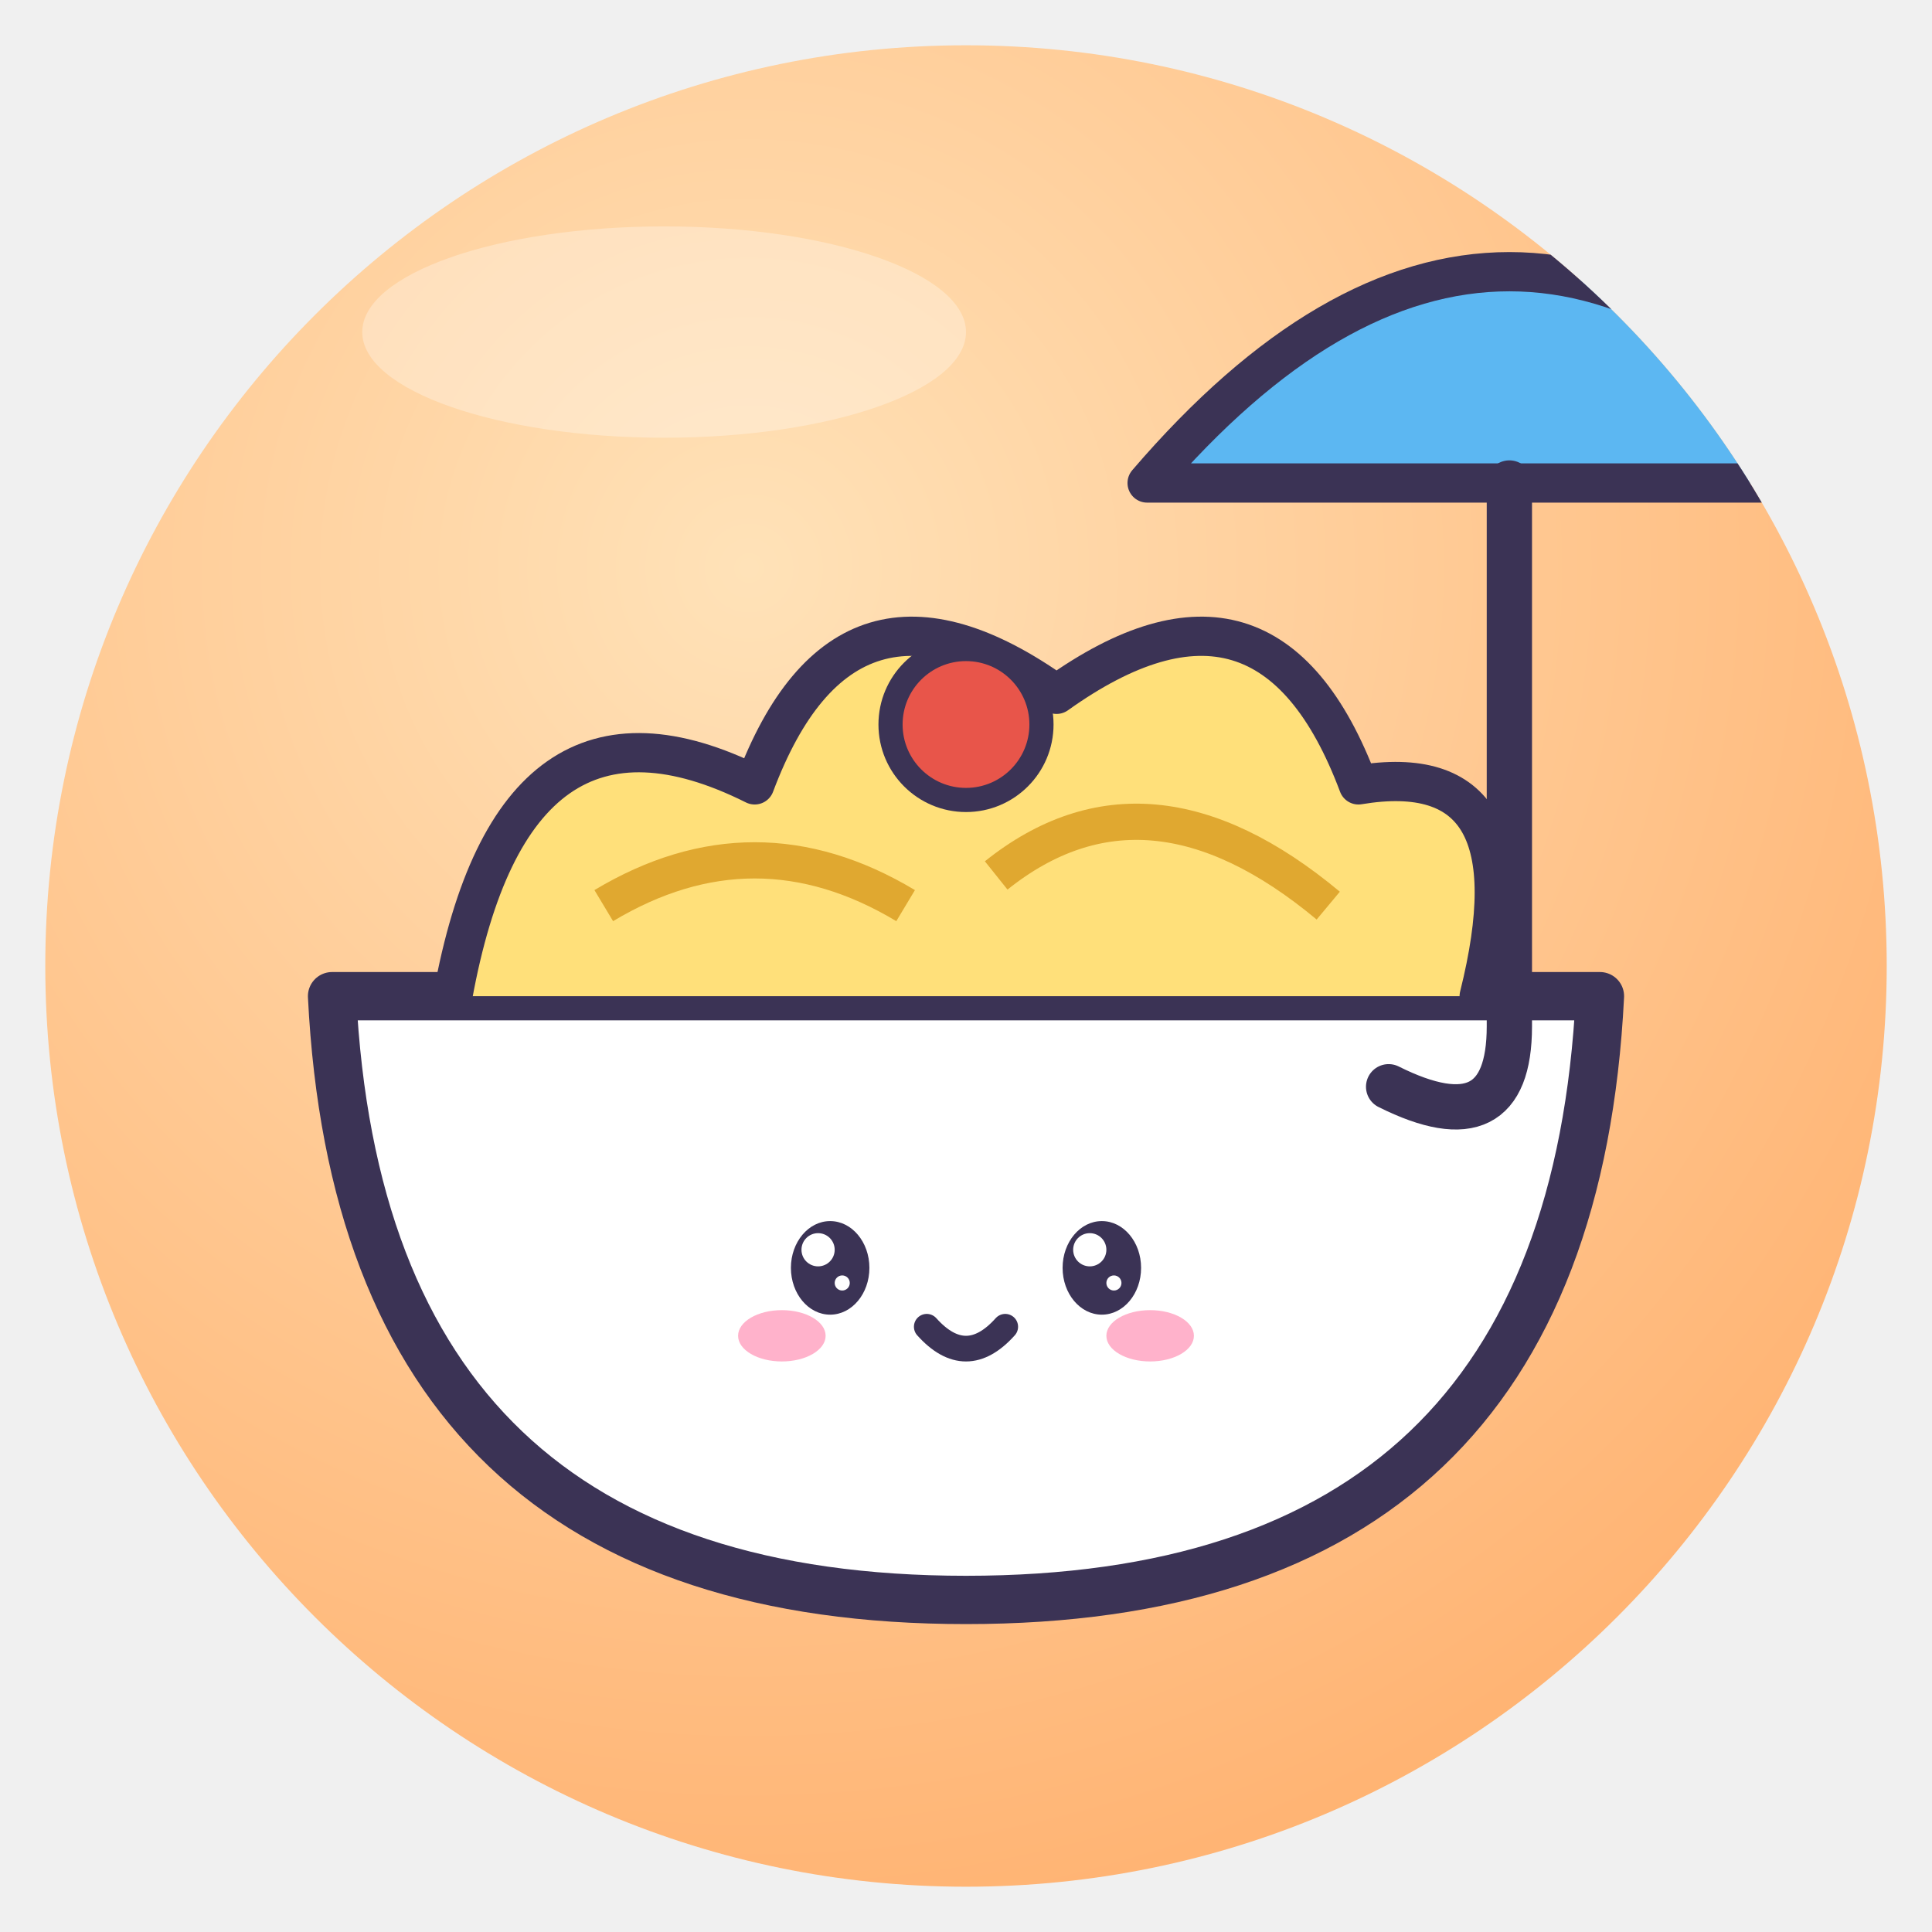
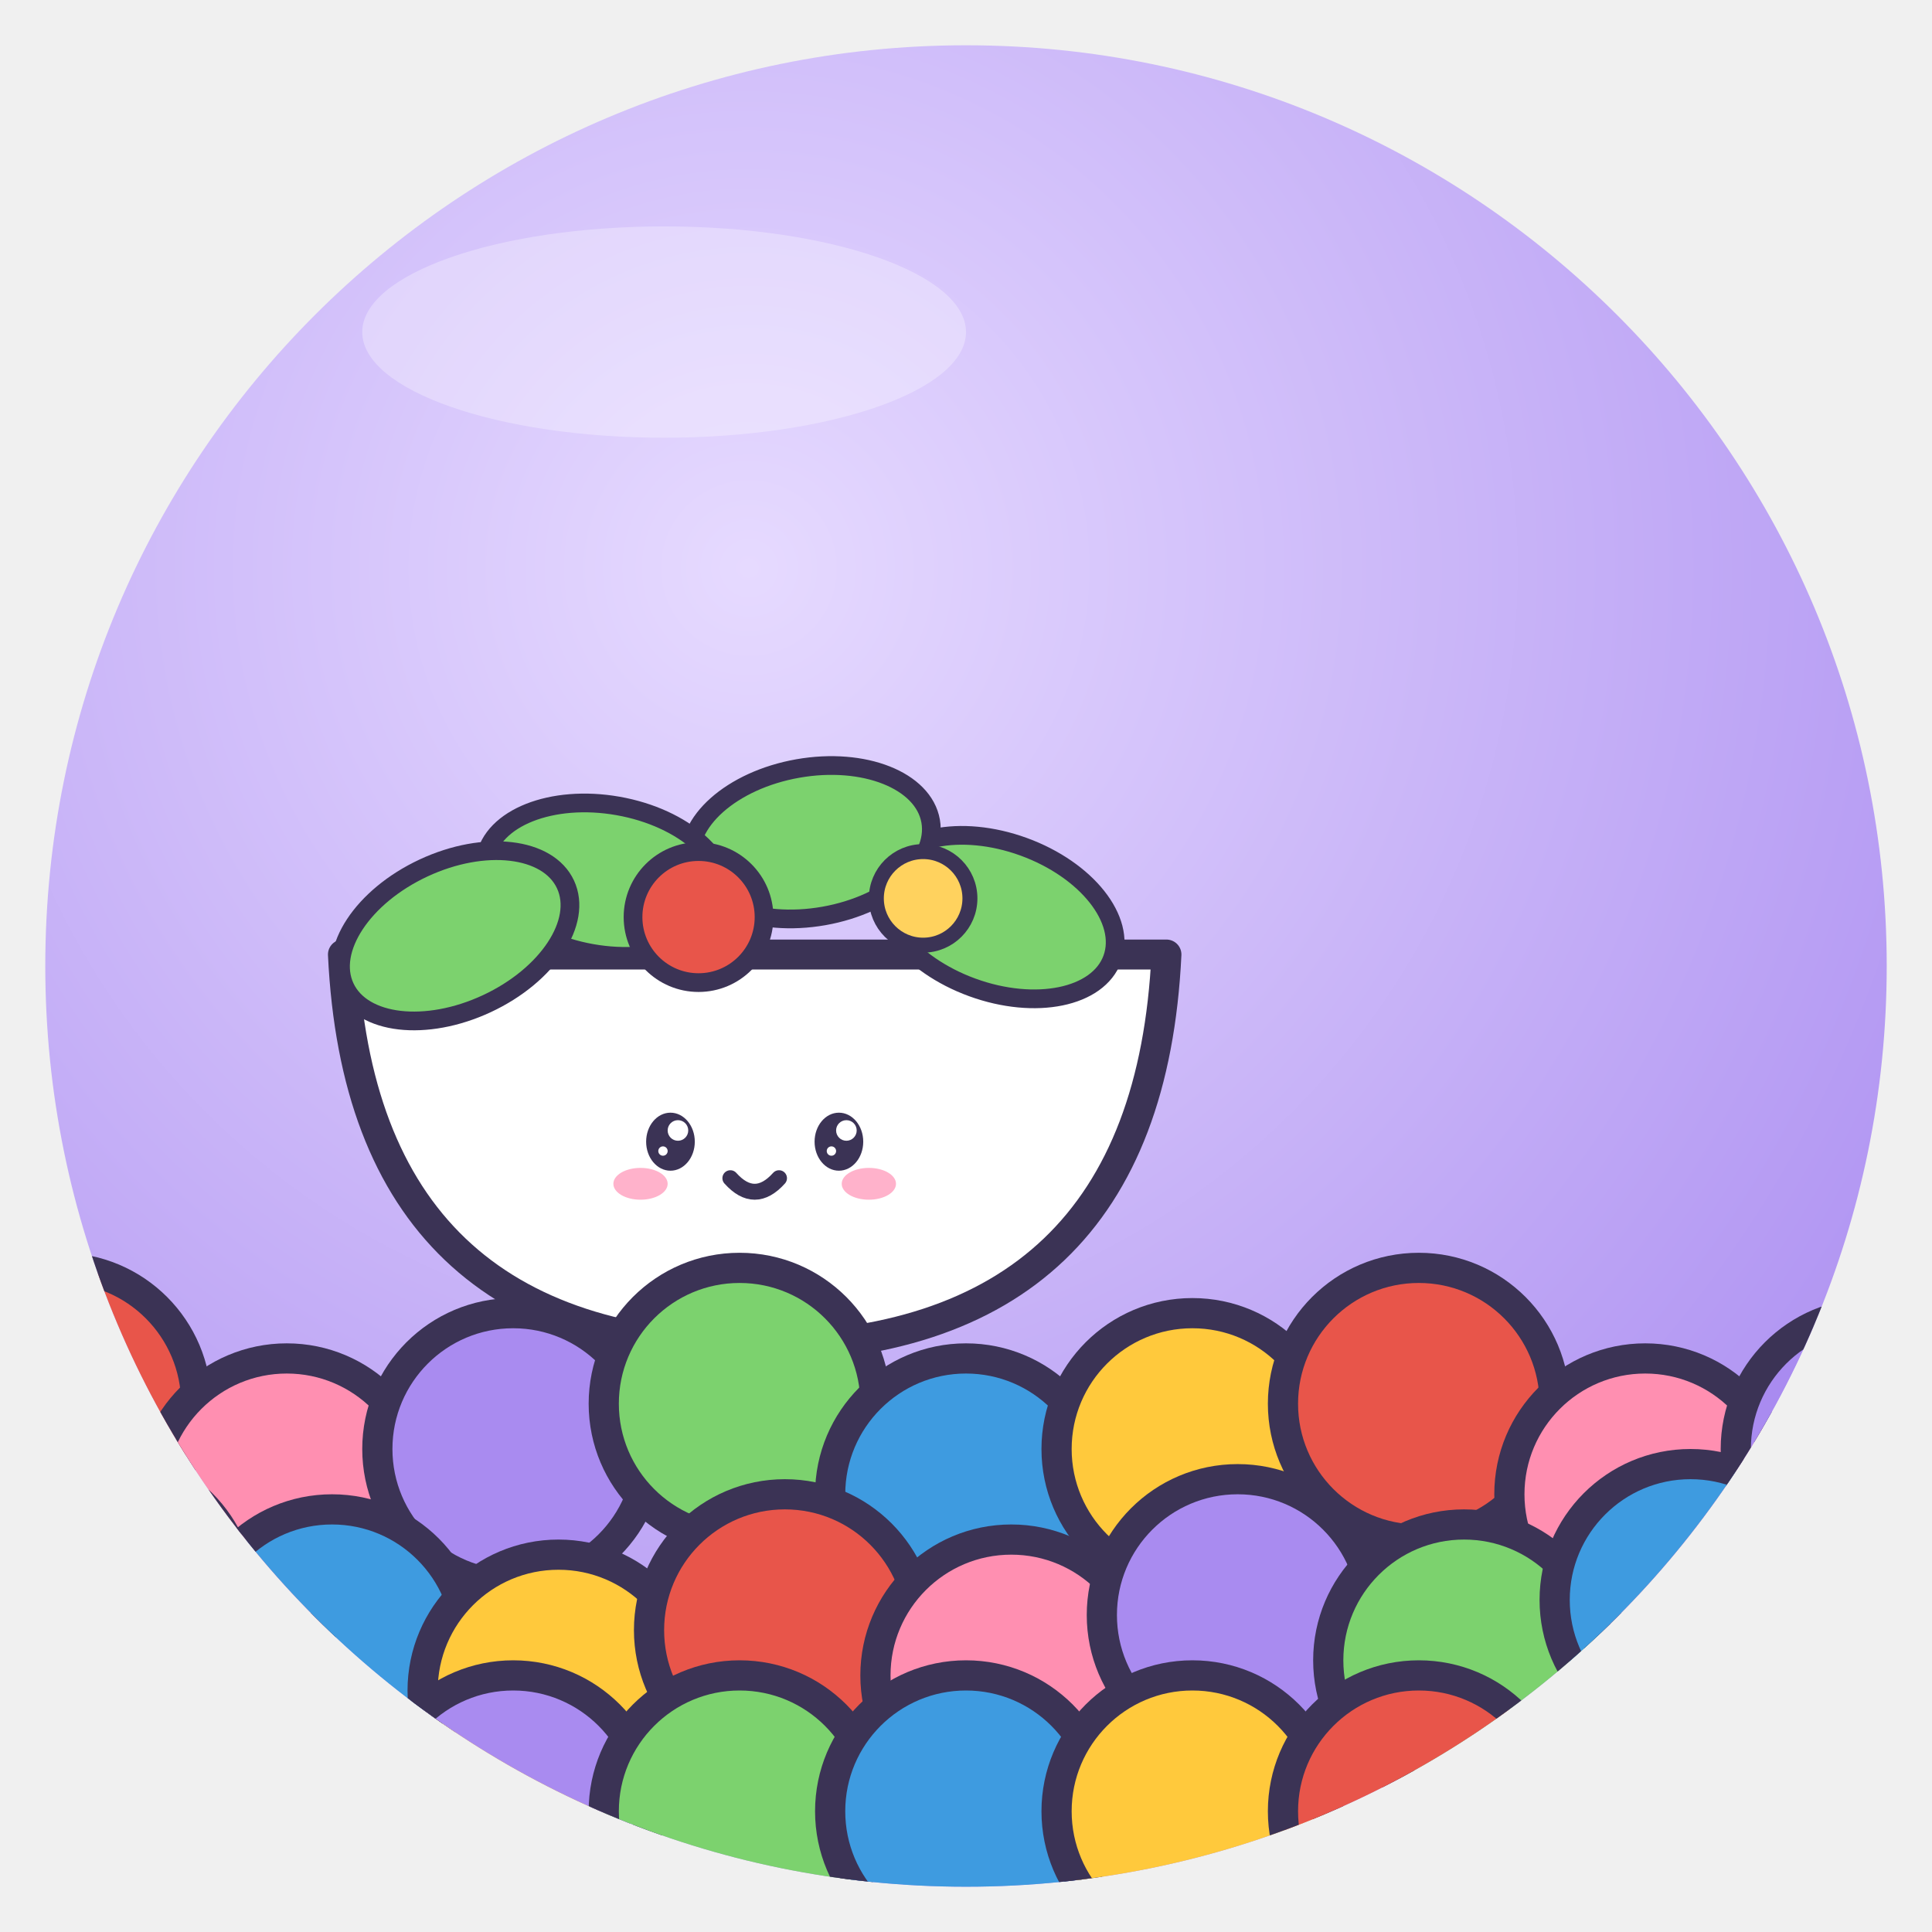
<svg xmlns="http://www.w3.org/2000/svg" viewBox="0 0 128 128" width="128" height="128">
  <defs>
    <radialGradient id="g" cx="38%" cy="28%" r="85%">
-       <stop offset="0" stop-color="#FFE2B8" />
-       <stop offset="1" stop-color="#FFAE6B" />
+       <stop offset="0" stop-color="#E6DAFF" />
+       <stop offset="1" stop-color="#A98BF0" />
    </radialGradient>
    <clipPath id="c">
      <circle cx="64" cy="64" r="61" />
    </clipPath>
  </defs>
  <circle cx="64" cy="64" r="61" fill="url(#g)" />
  <g clip-path="url(#c)">
-     <path d="M22 66 H106 Q104 106 64 106 Q24 106 22 66Z" fill="#fff" stroke="#3B3355" stroke-width="3.2" stroke-linejoin="round" stroke-linecap="round" />
-     <path d="M30 66 Q34 44 50 52 Q56 36 70 46 Q84 36 90 52 Q102 50 98 66" fill="#FFE07A" stroke="#3B3355" stroke-linejoin="round" stroke-linecap="round" stroke-width="2.6" />
-     <path d="M40 60 Q50 54 60 60 M66 58 Q76 50 88 60" fill="none" stroke="#E0A830" stroke-width="2.4" />
-     <circle cx="64" cy="48" r="5" fill="#E8554A" stroke="#3B3355" stroke-linejoin="round" stroke-linecap="round" stroke-width="1.6" />
-     <ellipse cx="55" cy="84" rx="2.6" ry="3.1" fill="#3B3355" />
-     <circle cx="54.2" cy="82.8" r="1.1" fill="#fff" />
-     <circle cx="55.8" cy="85.0" r="0.5" fill="#fff" />
-     <ellipse cx="73" cy="84" rx="2.6" ry="3.1" fill="#3B3355" />
-     <circle cx="72.2" cy="82.8" r="1.1" fill="#fff" />
-     <circle cx="73.8" cy="85.0" r="0.5" fill="#fff" />
-     <ellipse cx="51.8" cy="88.5" rx="2.9" ry="1.7" fill="#FF7FA8" opacity=".6" />
-     <ellipse cx="76.2" cy="88.5" rx="2.9" ry="1.7" fill="#FF7FA8" opacity=".6" />
-     <path d="M61.4 87.9 Q64 90.8 66.6 87.9" fill="none" stroke="#3B3355" stroke-linejoin="round" stroke-linecap="round" stroke-width="1.7" />
-     <path d="M76 32 Q100 4 124 32Z" fill="#5CB7F2" stroke="#3B3355" stroke-linejoin="round" stroke-linecap="round" stroke-width="2.6" />
-     <path d="M100 32 V68 Q100 76 92 72" fill="none" stroke="#3B3355" stroke-linejoin="round" stroke-linecap="round" stroke-width="3" />
+     <g transform="translate(50 62) rotate(0) scale(-0.62 0.62) translate(-64 -64)">
+       <path d="M20 66 H108 Q106 108 64 108 Q22 108 20 66Z" fill="#fff" stroke="#3B3355" stroke-width="3.2" stroke-linejoin="round" stroke-linecap="round" />
+       <ellipse cx="38" cy="62" rx="13" ry="8" fill="#7CD26E" stroke="#3B3355" stroke-linejoin="round" stroke-linecap="round" stroke-width="2" transform="rotate(-20 38 62)" />
+       <ellipse cx="58" cy="54" rx="13" ry="8" fill="#7CD26E" stroke="#3B3355" stroke-linejoin="round" stroke-linecap="round" stroke-width="2" transform="rotate(10 58 54)" />
+       <ellipse cx="80" cy="58" rx="13" ry="8" fill="#7CD26E" stroke="#3B3355" stroke-linejoin="round" stroke-linecap="round" stroke-width="2" transform="rotate(-10 80 58)" />
+       <ellipse cx="96" cy="64" rx="13" ry="8" fill="#7CD26E" stroke="#3B3355" stroke-linejoin="round" stroke-linecap="round" stroke-width="2" transform="rotate(25 96 64)" />
+       <circle cx="70" cy="62" r="7" fill="#E8554A" stroke="#3B3355" stroke-linejoin="round" stroke-linecap="round" stroke-width="2" />
+       <circle cx="46" cy="60" r="5" fill="#FFD25E" stroke="#3B3355" stroke-linejoin="round" stroke-linecap="round" stroke-width="1.6" />
+       <ellipse cx="55" cy="86" rx="2.6" ry="3.1" fill="#3B3355" />
+       <circle cx="54.2" cy="84.8" r="1.1" fill="#fff" />
+       <circle cx="55.8" cy="87.0" r="0.5" fill="#fff" />
+       <ellipse cx="73" cy="86" rx="2.6" ry="3.1" fill="#3B3355" />
+       <circle cx="72.2" cy="84.8" r="1.1" fill="#fff" />
+       <circle cx="73.8" cy="87.0" r="0.5" fill="#fff" />
+       <ellipse cx="51.8" cy="90.5" rx="2.9" ry="1.7" fill="#FF7FA8" opacity=".6" />
+       <ellipse cx="76.2" cy="90.5" rx="2.9" ry="1.7" fill="#FF7FA8" opacity=".6" />
+       <path d="M61.4 89.9 Q64 92.8 66.6 89.9" fill="none" stroke="#3B3355" stroke-linejoin="round" stroke-linecap="round" stroke-width="1.7" />
+     </g>
+     <circle cx="4" cy="93" r="9" fill="#E8554A" stroke="#3B3355" stroke-linejoin="round" stroke-linecap="round" stroke-width="2" />
+     <circle cx="19" cy="99" r="9" fill="#FF8FB1" stroke="#3B3355" stroke-linejoin="round" stroke-linecap="round" stroke-width="2" />
+     <circle cx="34" cy="96" r="9" fill="#A98BF0" stroke="#3B3355" stroke-linejoin="round" stroke-linecap="round" stroke-width="2" />
+     <circle cx="49" cy="93" r="9" fill="#7CD26E" stroke="#3B3355" stroke-linejoin="round" stroke-linecap="round" stroke-width="2" />
+     <circle cx="64" cy="99" r="9" fill="#3E9BE0" stroke="#3B3355" stroke-linejoin="round" stroke-linecap="round" stroke-width="2" />
+     <circle cx="79" cy="96" r="9" fill="#FFC93C" stroke="#3B3355" stroke-linejoin="round" stroke-linecap="round" stroke-width="2" />
+     <circle cx="94" cy="93" r="9" fill="#E8554A" stroke="#3B3355" stroke-linejoin="round" stroke-linecap="round" stroke-width="2" />
+     <circle cx="109" cy="99" r="9" fill="#FF8FB1" stroke="#3B3355" stroke-linejoin="round" stroke-linecap="round" stroke-width="2" />
+     <circle cx="124" cy="96" r="9" fill="#A98BF0" stroke="#3B3355" stroke-linejoin="round" stroke-linecap="round" stroke-width="2" />
+     <circle cx="7" cy="106" r="9" fill="#7CD26E" stroke="#3B3355" stroke-linejoin="round" stroke-linecap="round" stroke-width="2" />
+     <circle cx="22" cy="109" r="9" fill="#3E9BE0" stroke="#3B3355" stroke-linejoin="round" stroke-linecap="round" stroke-width="2" />
+     <circle cx="37" cy="112" r="9" fill="#FFC93C" stroke="#3B3355" stroke-linejoin="round" stroke-linecap="round" stroke-width="2" />
+     <circle cx="52" cy="108" r="9" fill="#E8554A" stroke="#3B3355" stroke-linejoin="round" stroke-linecap="round" stroke-width="2" />
+     <circle cx="67" cy="111" r="9" fill="#FF8FB1" stroke="#3B3355" stroke-linejoin="round" stroke-linecap="round" stroke-width="2" />
+     <circle cx="82" cy="107" r="9" fill="#A98BF0" stroke="#3B3355" stroke-linejoin="round" stroke-linecap="round" stroke-width="2" />
+     <circle cx="97" cy="110" r="9" fill="#7CD26E" stroke="#3B3355" stroke-linejoin="round" stroke-linecap="round" stroke-width="2" />
+     <circle cx="112" cy="106" r="9" fill="#3E9BE0" stroke="#3B3355" stroke-linejoin="round" stroke-linecap="round" stroke-width="2" />
+     <circle cx="127" cy="109" r="9" fill="#FFC93C" stroke="#3B3355" stroke-linejoin="round" stroke-linecap="round" stroke-width="2" />
+     <circle cx="4" cy="120" r="9" fill="#E8554A" stroke="#3B3355" stroke-linejoin="round" stroke-linecap="round" stroke-width="2" />
+     <circle cx="19" cy="120" r="9" fill="#FF8FB1" stroke="#3B3355" stroke-linejoin="round" stroke-linecap="round" stroke-width="2" />
+     <circle cx="34" cy="120" r="9" fill="#A98BF0" stroke="#3B3355" stroke-linejoin="round" stroke-linecap="round" stroke-width="2" />
+     <circle cx="49" cy="120" r="9" fill="#7CD26E" stroke="#3B3355" stroke-linejoin="round" stroke-linecap="round" stroke-width="2" />
+     <circle cx="64" cy="120" r="9" fill="#3E9BE0" stroke="#3B3355" stroke-linejoin="round" stroke-linecap="round" stroke-width="2" />
+     <circle cx="79" cy="120" r="9" fill="#FFC93C" stroke="#3B3355" stroke-linejoin="round" stroke-linecap="round" stroke-width="2" />
+     <circle cx="94" cy="120" r="9" fill="#E8554A" stroke="#3B3355" stroke-linejoin="round" stroke-linecap="round" stroke-width="2" />
+     <circle cx="109" cy="120" r="9" fill="#FF8FB1" stroke="#3B3355" stroke-linejoin="round" stroke-linecap="round" stroke-width="2" />
+     <circle cx="124" cy="120" r="9" fill="#A98BF0" stroke="#3B3355" stroke-linejoin="round" stroke-linecap="round" stroke-width="2" />
+     <rect x="0" y="0" width="0" height="0" />
  </g>
  <ellipse cx="44" cy="22" rx="20" ry="7" fill="#fff" opacity=".3" />
</svg>
